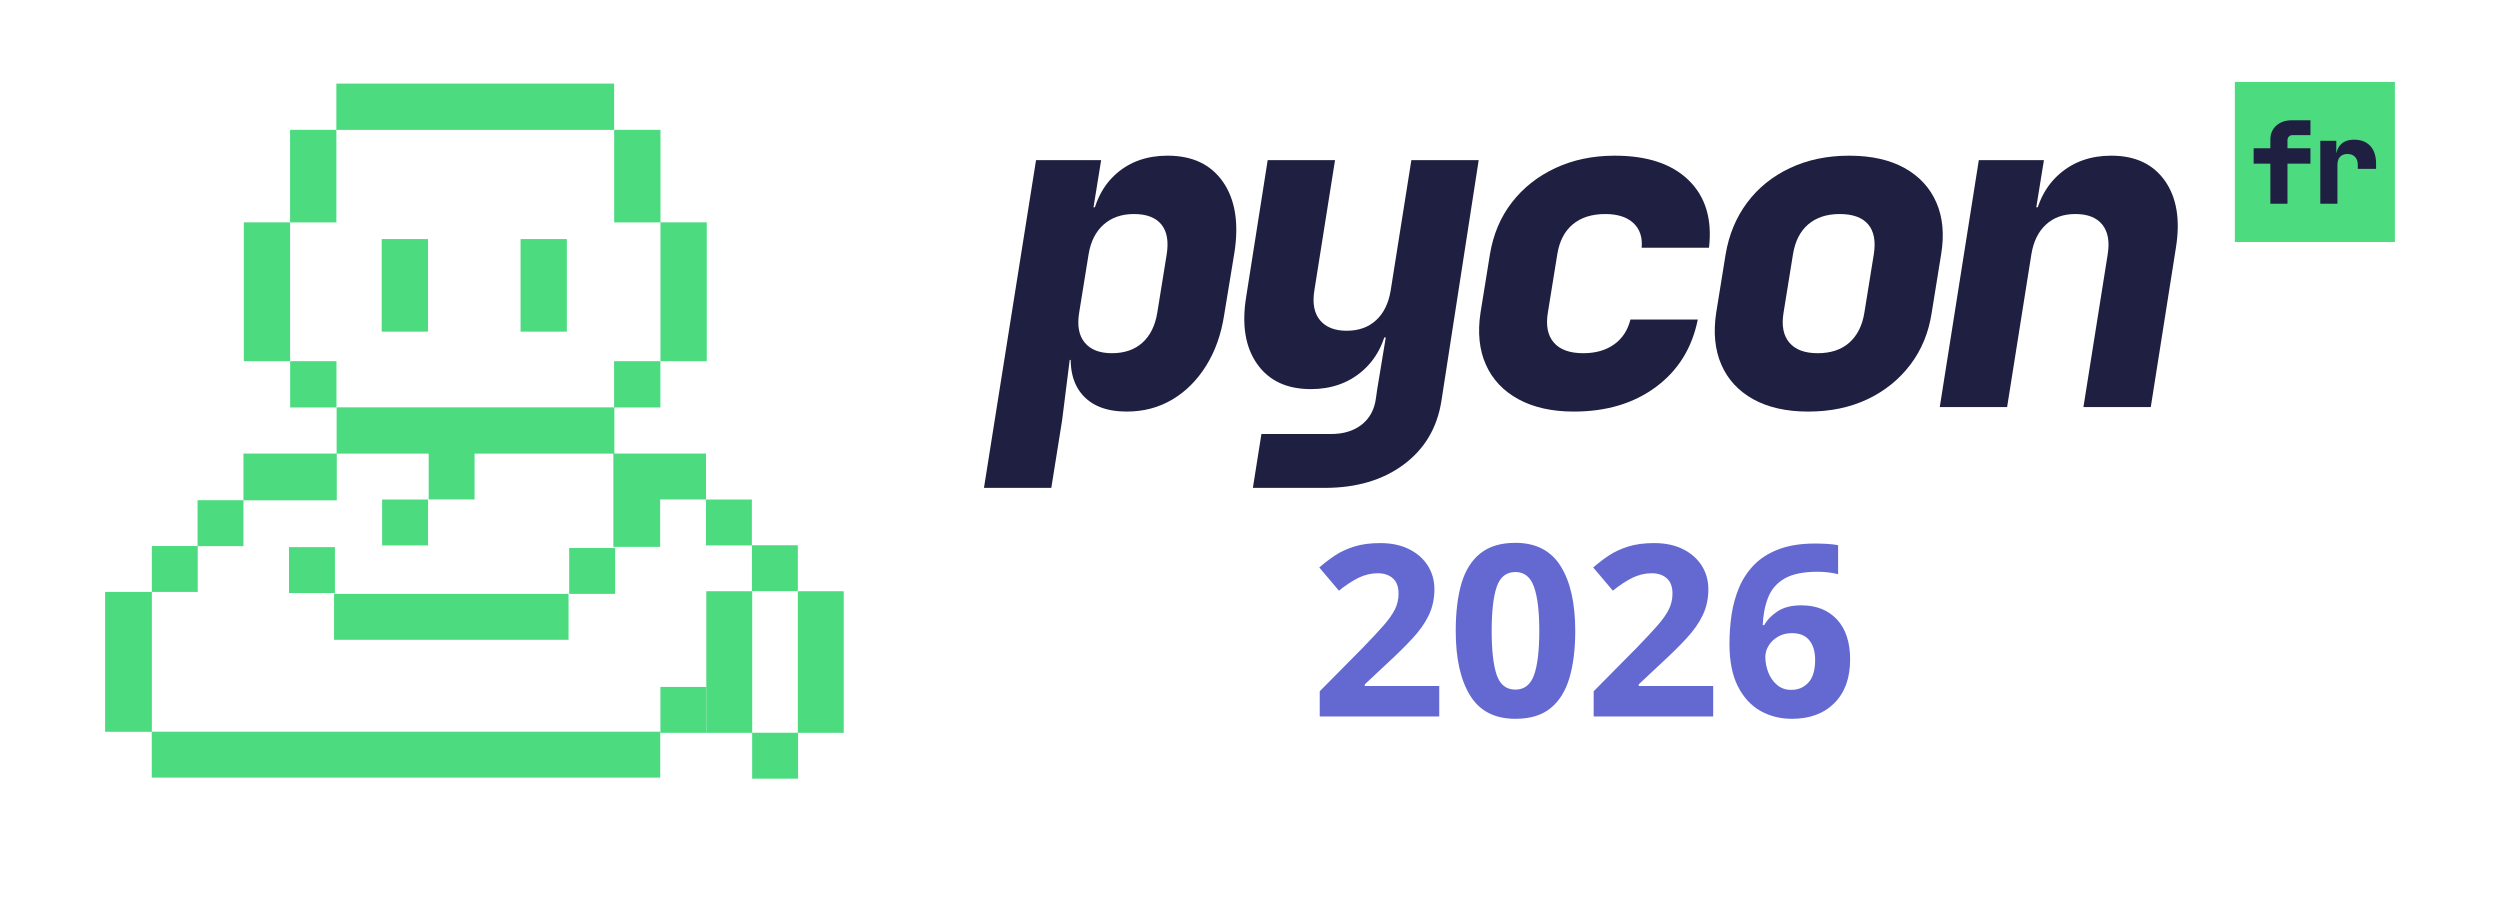
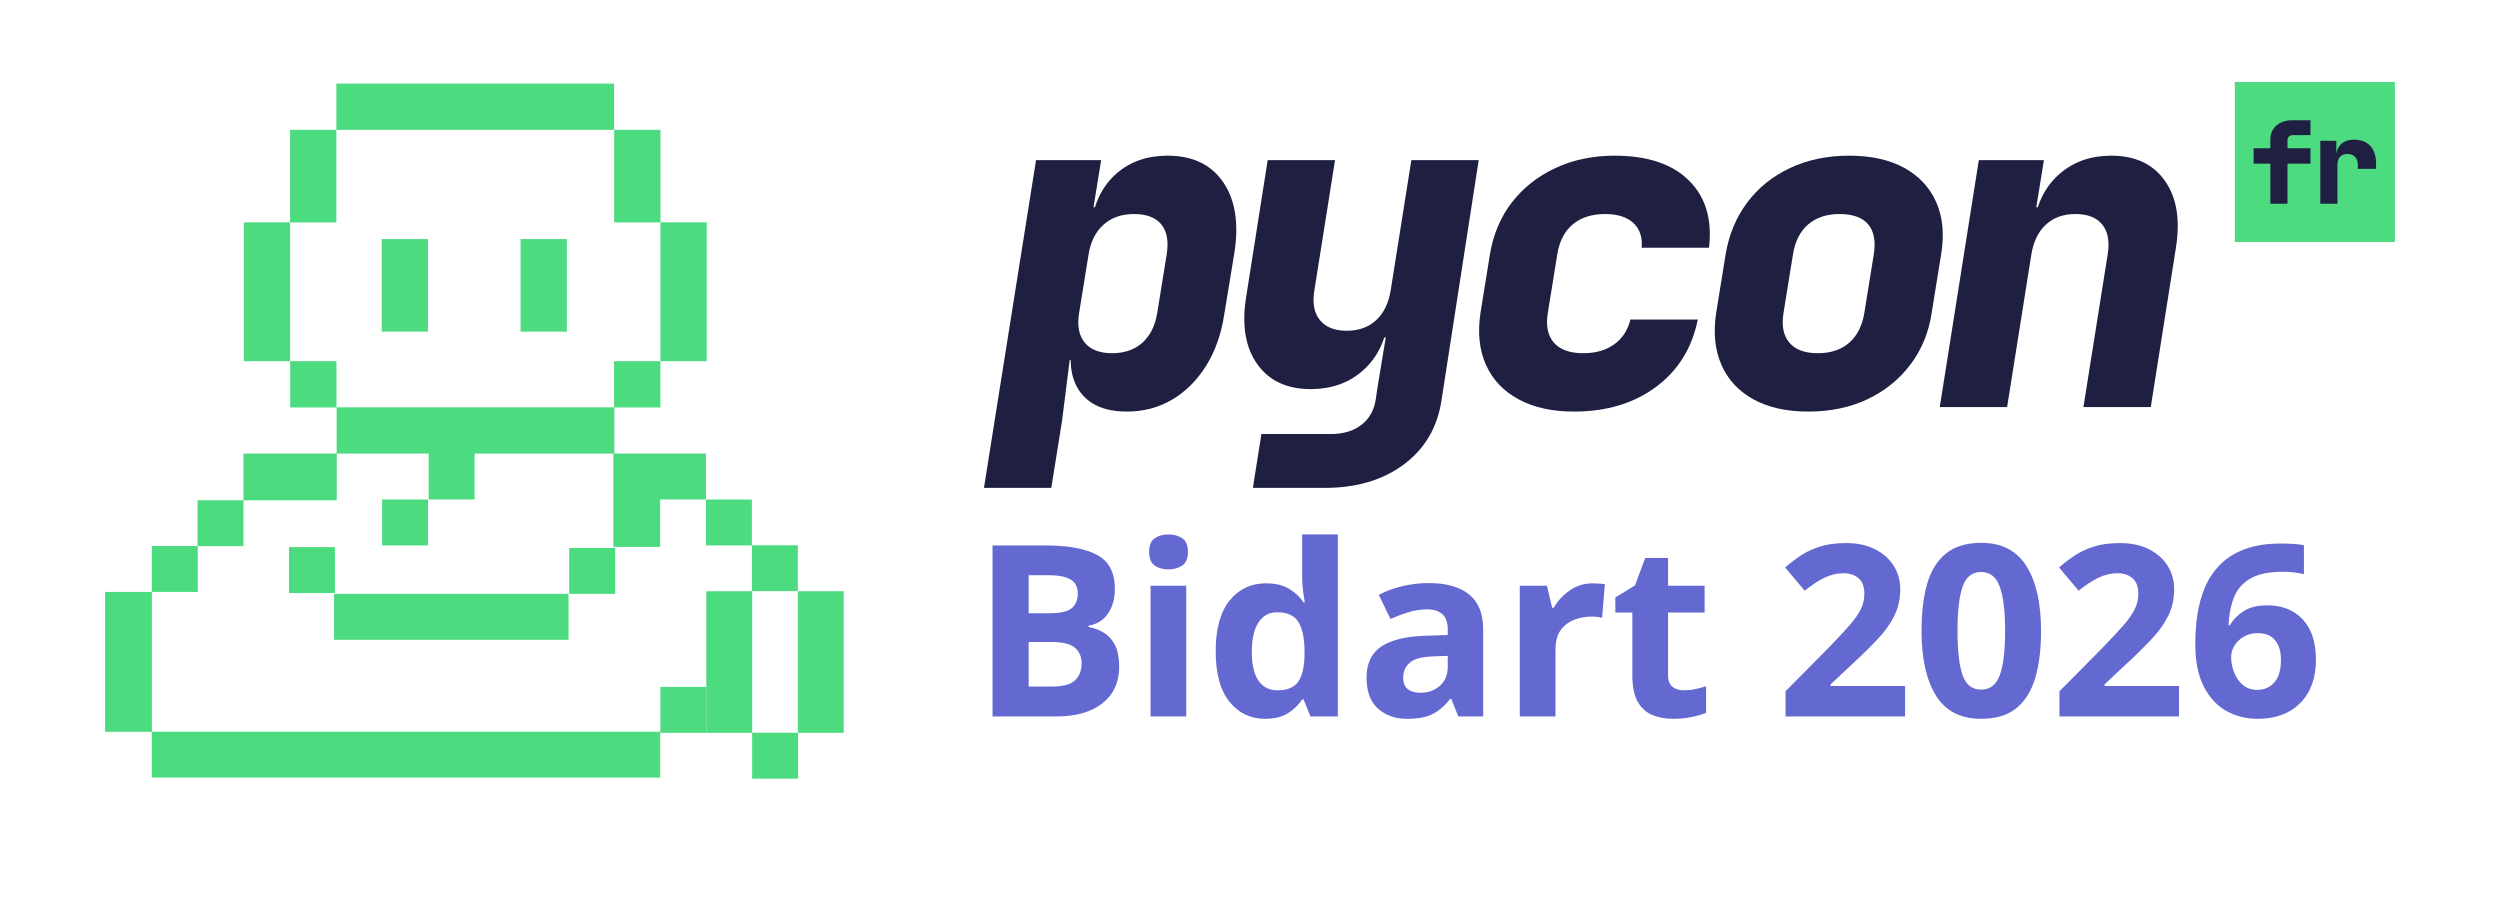
<svg xmlns="http://www.w3.org/2000/svg" version="1.1" id="Calque_1" x="0px" y="0px" width="445.479px" height="160.492px" viewBox="0 0 445.479 160.492" enable-background="new 0 0 445.479 160.492" xml:space="preserve">
  <defs id="defs45" />
  <g id="g33">
    <path fill="#1F2041" d="M175.333,86.938l9.279-58.4h11.602l-1.361,8.4h2.801l-3.201,2.801c0.588-3.787,2.094-6.733,4.521-8.841   c2.426-2.106,5.451-3.159,9.08-3.159c4.426,0,7.719,1.559,9.879,4.68c2.16,3.119,2.84,7.293,2.041,12.52l-1.84,11.2   c-0.535,3.468-1.615,6.493-3.24,9.08c-1.629,2.587-3.641,4.587-6.041,6c-2.4,1.412-5.094,2.12-8.08,2.12   c-3.627,0-6.307-1.053-8.039-3.16c-1.734-2.106-2.309-5.053-1.721-8.84l2.4,2.8h-2.801l-1.359,10.8l-1.92,12H175.333z    M198.134,62.938c2.24,0,4.053-0.626,5.439-1.88c1.387-1.253,2.266-3.026,2.641-5.319l1.68-10.4   c0.371-2.347,0.053-4.133-0.961-5.36c-1.014-1.226-2.639-1.84-4.879-1.84c-2.188,0-3.988,0.628-5.4,1.88   c-1.414,1.254-2.309,3.027-2.68,5.32l-1.68,10.4c-0.375,2.293-0.041,4.066,1,5.319C194.333,62.312,195.946,62.938,198.134,62.938z" id="path29" />
    <path fill="#1F2041" d="M223.253,86.938l1.52-9.6h12.4c2.238,0,4.066-0.561,5.479-1.68c1.414-1.121,2.254-2.668,2.521-4.641   l0.238-1.68l1.521-9.2h-3.521l3.922-2.8c-0.588,3.733-2.121,6.667-4.602,8.8c-2.479,2.134-5.533,3.2-9.16,3.2   c-4.268,0-7.453-1.492-9.559-4.48c-2.107-2.986-2.76-6.96-1.961-11.92l3.84-24.4h12l-3.68,23.201c-0.373,2.293-0.039,4.066,1,5.319   c1.041,1.254,2.627,1.88,4.76,1.88s3.881-0.626,5.24-1.88c1.359-1.253,2.227-3.026,2.6-5.319l3.68-23.201h12l-6.639,42.881   c-0.748,4.8-2.988,8.586-6.721,11.359c-3.734,2.773-8.428,4.16-14.08,4.16H223.253z" id="path30" />
    <path fill="#1F2041" d="M280.45,73.339c-3.893,0-7.188-0.734-9.879-2.2c-2.693-1.466-4.627-3.521-5.801-6.16   s-1.492-5.72-0.959-9.239l1.68-10.4c0.586-3.572,1.893-6.666,3.92-9.28c2.025-2.612,4.613-4.652,7.76-6.12   c3.146-1.467,6.666-2.199,10.561-2.199c5.812,0,10.213,1.467,13.199,4.399c2.986,2.934,4.188,6.934,3.6,12h-12   c0.16-1.866-0.332-3.333-1.479-4.399c-1.148-1.066-2.814-1.601-5-1.601c-2.4,0-4.334,0.614-5.801,1.84   c-1.467,1.228-2.387,3.014-2.76,5.36l-1.68,10.4c-0.375,2.293-0.014,4.066,1.08,5.319c1.092,1.254,2.84,1.88,5.24,1.88   c2.186,0,4.012-0.52,5.479-1.561c1.467-1.039,2.441-2.52,2.92-4.439h12c-1.014,5.067-3.492,9.067-7.439,12   C291.144,71.872,286.263,73.339,280.45,73.339z" id="path31" />
    <path fill="#1F2041" d="M322.21,73.339c-3.895,0-7.16-0.734-9.801-2.2c-2.639-1.466-4.533-3.521-5.68-6.16s-1.453-5.72-0.92-9.239   l1.68-10.4c0.588-3.521,1.867-6.6,3.842-9.24c1.971-2.641,4.52-4.692,7.639-6.16c3.121-1.467,6.627-2.199,10.52-2.199   c3.947,0,7.24,0.732,9.881,2.199c2.641,1.468,4.533,3.52,5.68,6.16s1.426,5.72,0.84,9.24l-1.68,10.4   c-0.533,3.52-1.801,6.6-3.801,9.239s-4.547,4.694-7.639,6.16C329.677,72.604,326.157,73.339,322.21,73.339z M323.89,62.938   c2.348,0,4.227-0.626,5.641-1.88c1.412-1.253,2.307-3.026,2.68-5.319l1.68-10.4c0.373-2.347,0.041-4.133-1-5.36   c-1.039-1.226-2.732-1.84-5.08-1.84c-2.293,0-4.16,0.614-5.6,1.84c-1.439,1.228-2.348,3.014-2.721,5.36l-1.68,10.4   c-0.373,2.293-0.027,4.066,1.041,5.319C319.917,62.312,321.597,62.938,323.89,62.938z" id="path32" />
    <path fill="#1F2041" d="M345.649,72.538l6.959-44h11.602l-1.361,8.4h3.521l-3.922,2.801c0.588-3.733,2.121-6.667,4.602-8.801   c2.479-2.133,5.531-3.199,9.16-3.199c4.266,0,7.451,1.493,9.559,4.479c2.107,2.987,2.76,6.96,1.961,11.92l-4.48,28.399h-12   l4.32-27.199c0.373-2.293,0.053-4.066-0.961-5.32c-1.014-1.252-2.613-1.88-4.799-1.88c-2.135,0-3.881,0.628-5.24,1.88   c-1.359,1.254-2.229,3.027-2.6,5.32l-4.32,27.199H345.649z" id="path33" />
  </g>
  <rect x="398.231" y="14.603" fill="#4DDB80" width="28.518" height="28.52" id="rect33" />
  <g id="g35">
    <path fill="#1F2041" d="M404.556,36.298v-7.129h-2.975v-2.75h2.975v-1.527c0-1.047,0.355-1.885,1.068-2.516   c0.713-0.633,1.646-0.947,2.801-0.947h3.279v2.646h-3.178c-0.271,0-0.492,0.086-0.662,0.256s-0.254,0.391-0.254,0.662v1.426h4.094   v2.75h-4.094v7.129H404.556z" id="path34" />
    <path fill="#1F2041" d="M413.456,36.298V25.095h2.854v2.139h0.773l-0.875,1.305c0-1.209,0.277-2.119,0.834-2.73   s1.371-0.916,2.445-0.916c1.234,0,2.195,0.373,2.883,1.119c0.686,0.748,1.027,1.801,1.027,3.158v0.916h-3.26v-0.713   c0-0.611-0.166-1.086-0.498-1.426c-0.334-0.34-0.777-0.51-1.334-0.51c-0.584,0-1.029,0.17-1.334,0.51   c-0.307,0.34-0.459,0.814-0.459,1.426v6.926H413.456z" id="path35" />
  </g>
  <g id="g45">
    <rect x="51.706" y="64.358" fill="#4DDB80" width="8.25" height="8.249" id="rect35" />
    <polygon fill="#4DDB80" points="51.694,39.633 59.94,39.633 59.94,23.144 109.429,23.144 109.429,14.895 59.937,14.895    59.937,23.136 51.69,23.136 51.69,39.619 43.446,39.619 43.446,64.364 51.694,64.364  " id="polygon35" />
    <rect x="68.013" y="42.6" fill="#4DDB80" width="8.25" height="16.496" id="rect36" />
    <rect x="92.759" y="42.6" fill="#4DDB80" width="8.248" height="16.496" id="rect37" />
    <polygon fill="#4DDB80" points="27.062,105.476 35.233,105.476 35.233,97.315 43.384,97.315 43.384,89.154 60.009,89.154    60.009,80.832 76.386,80.832 76.386,89 84.565,89 84.565,80.832 109.296,80.832 109.296,97.448 117.63,97.448 117.63,89.001    125.802,89.001 125.802,80.82 117.63,80.82 117.624,80.82 109.474,80.82 109.474,72.607 117.677,72.607 117.677,64.358    109.427,64.358 109.427,72.584 59.983,72.584 59.983,80.82 43.382,80.82 43.382,89.135 35.202,89.135 35.202,97.296 27.054,97.296    27.054,105.476 18.729,105.476 18.729,130.399 27.046,130.399 27.046,138.562 117.647,138.562 117.647,130.382 27.062,130.382  " id="polygon37" />
    <rect x="117.677" y="122.403" fill="#4DDB80" width="8.178" height="8.181" id="rect38" />
    <rect x="68.091" y="89.01" fill="#4DDB80" width="8.18" height="8.181" id="rect39" />
    <rect x="51.501" y="97.493" fill="#4DDB80" width="8.18" height="8.18" id="rect40" />
    <rect x="59.526" y="105.825" fill="#4DDB80" width="41.783" height="8.181" id="rect41" />
    <rect x="101.425" y="97.646" fill="#4DDB80" width="8.182" height="8.179" id="rect42" />
    <rect x="125.796" y="89.01" fill="#4DDB80" width="8.18" height="8.18" id="rect43" />
    <rect x="133.989" y="97.158" fill="#4DDB80" width="8.18" height="8.18" id="rect44" />
    <polygon fill="#4DDB80" points="150.347,105.352 142.169,105.352 142.169,130.57 134.036,130.57 134.036,105.352 125.858,105.352    125.858,130.584 134.026,130.584 134.026,138.752 142.208,138.752 142.208,130.582 150.347,130.582  " id="polygon44" />
    <polygon fill="#4DDB80" points="117.688,64.364 125.937,64.364 125.937,39.619 117.692,39.619 117.692,23.136 109.442,23.136    109.442,39.633 117.688,39.633  " id="polygon45" />
  </g>
-   <text xml:space="preserve" style="font-size:42.667px;line-height:125%;font-family:'Bitstream Vera Sans';-inkscape-font-specification:'Bitstream Vera Sans';letter-spacing:0px;word-spacing:0px;fill:none;stroke:#000000;stroke-width:1px;stroke-linecap:butt;stroke-linejoin:miter;stroke-opacity:1" x="233.459" y="127.664" id="text45">
-     <tspan id="tspan45" x="233.459" y="127.664" style="font-style:normal;font-variant:normal;font-weight:bold;font-stretch:normal;font-size:42.667px;font-family:'Adwaita Sans';-inkscape-font-specification:'Adwaita Sans Bold';fill:#6369d1;fill-opacity:1;stroke:none">2026</tspan>
+   <text xml:space="preserve" style="font-size:42.667px;line-height:125%;font-family:'Bitstream Vera Sans';-inkscape-font-specification:'Bitstream Vera Sans';letter-spacing:0px;word-spacing:0px;fill:none;stroke:#000000;stroke-width:1px;stroke-linecap:butt;stroke-linejoin:miter;stroke-opacity:1" x="173.02" y="127.664" id="text45">
+     <tspan id="tspan45" x="173.02" y="127.664" style="font-style:normal;font-variant:normal;font-weight:bold;font-stretch:normal;font-size:42.667px;font-family:'Adwaita Sans';-inkscape-font-specification:'Adwaita Sans Bold';fill:#6369d1;fill-opacity:1;stroke:none">Bidart 2026</tspan>
  </text>
</svg>
